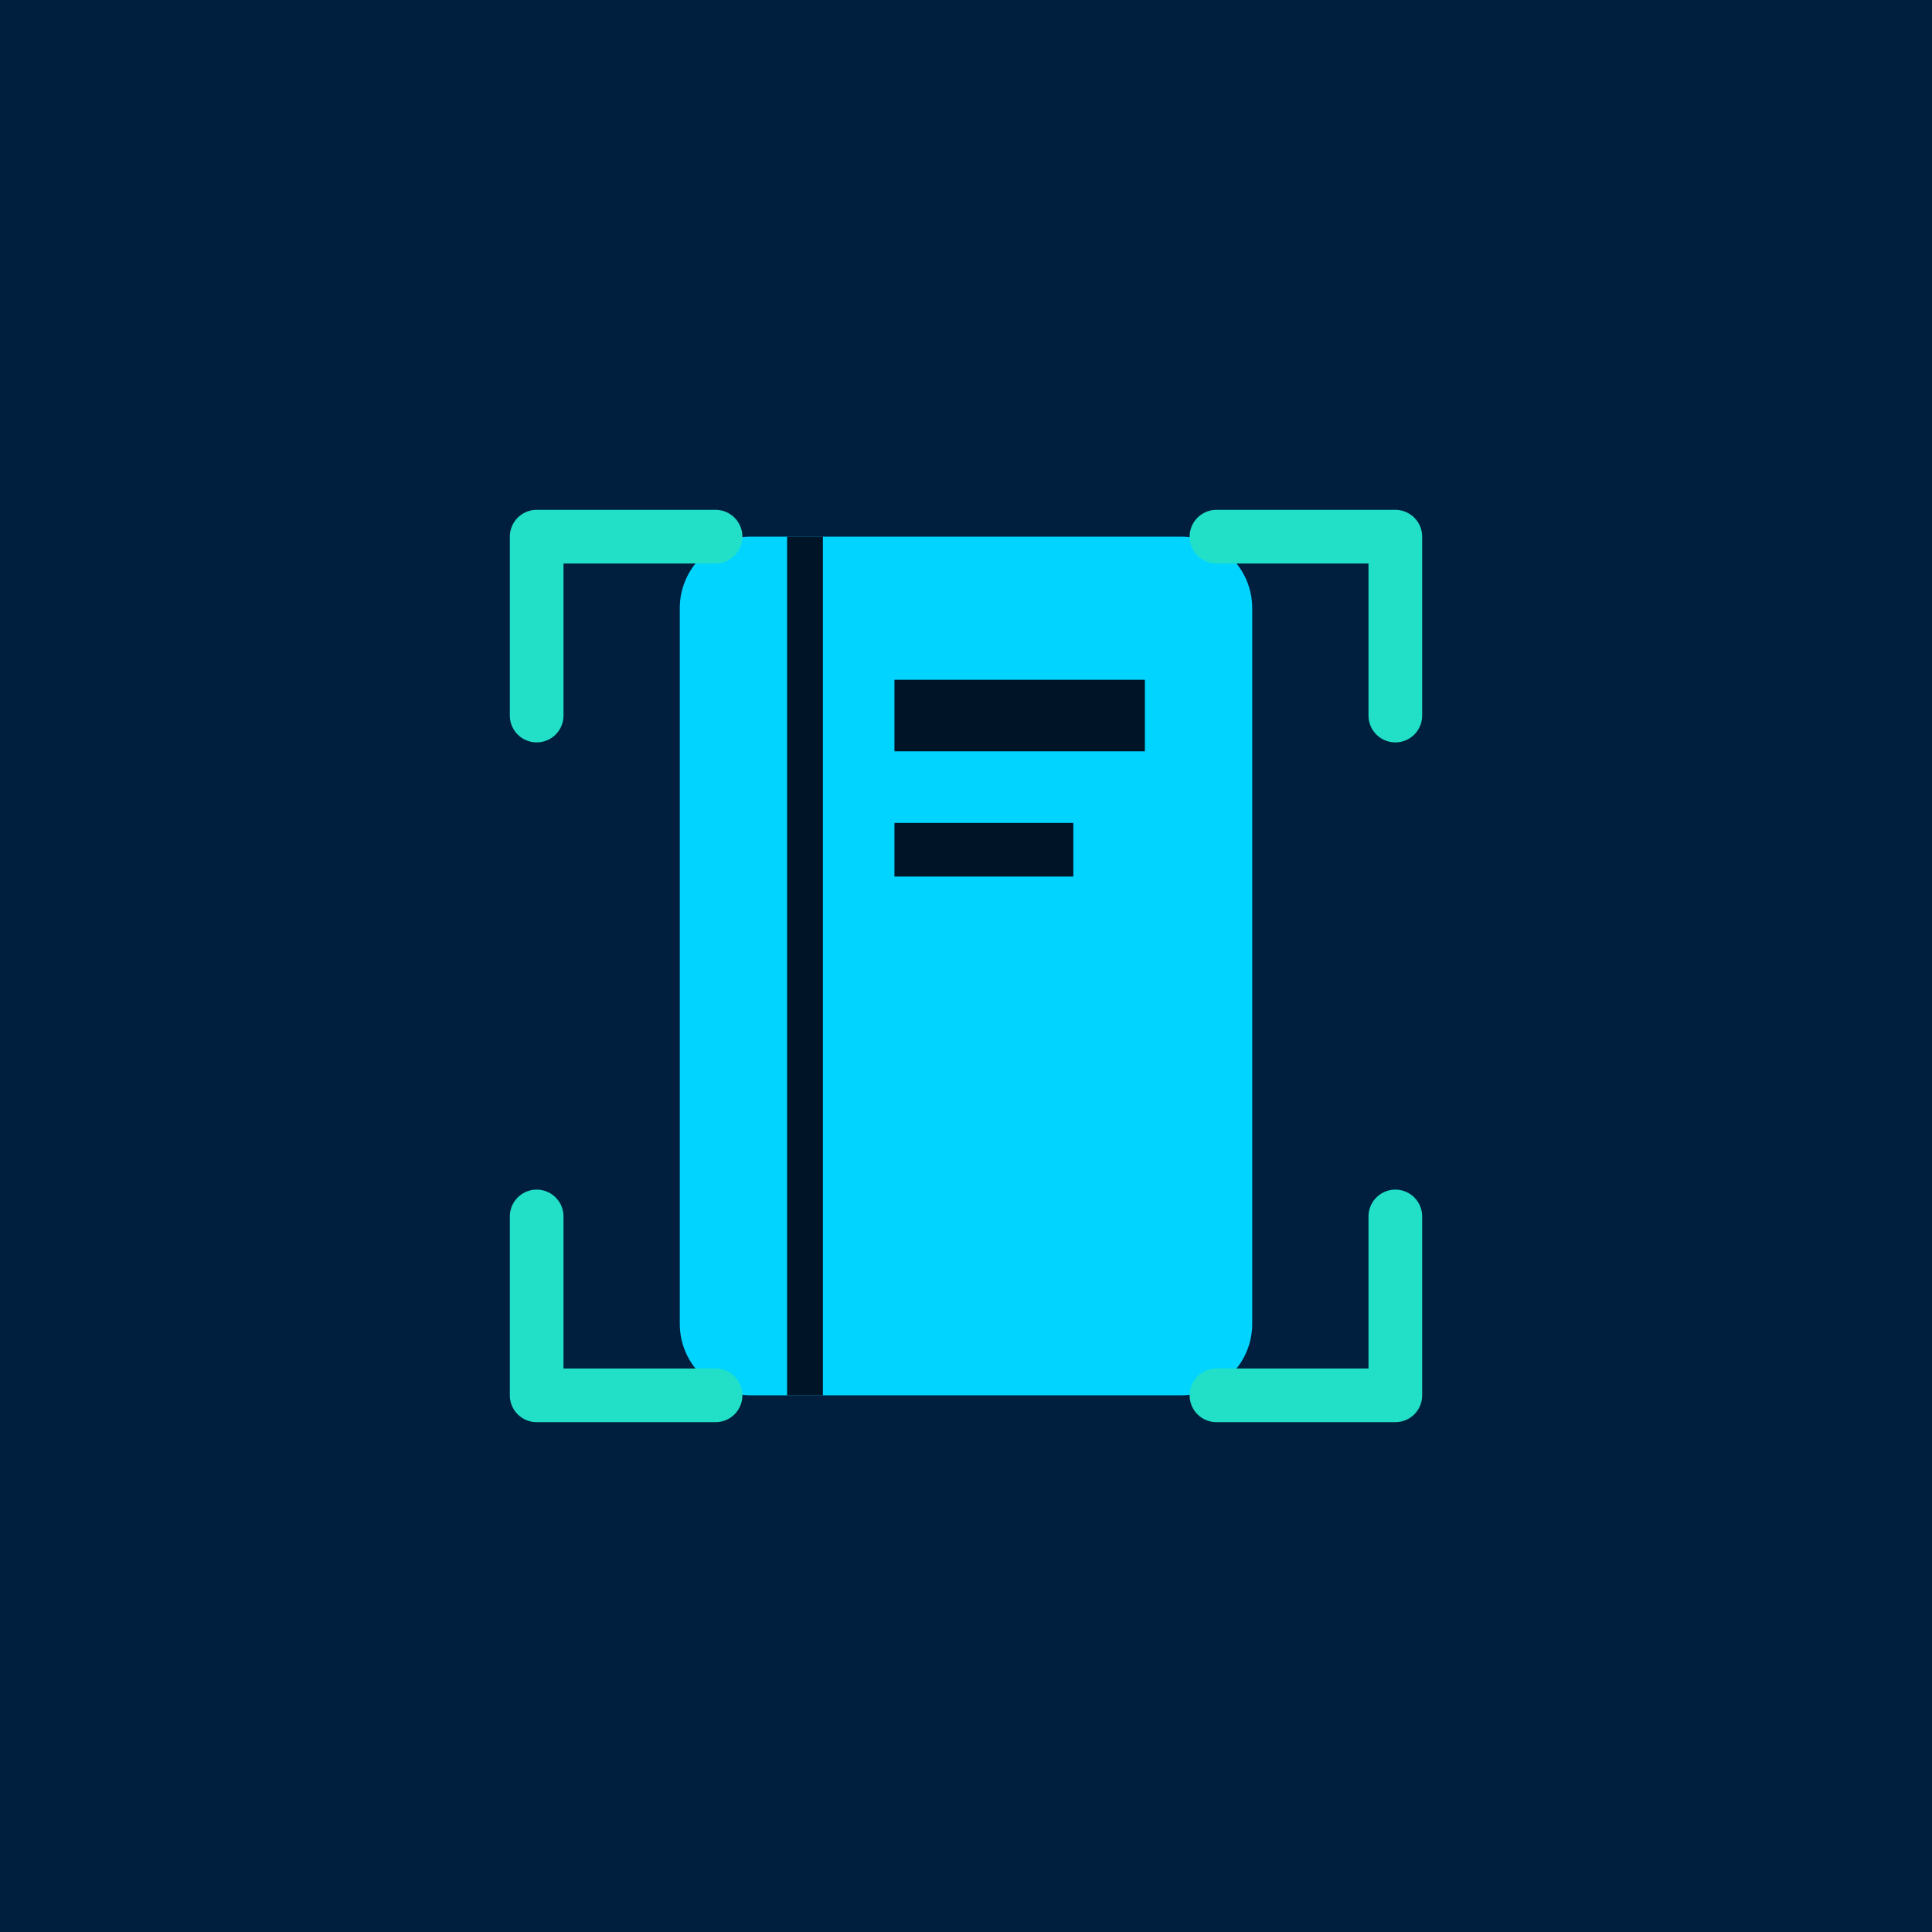
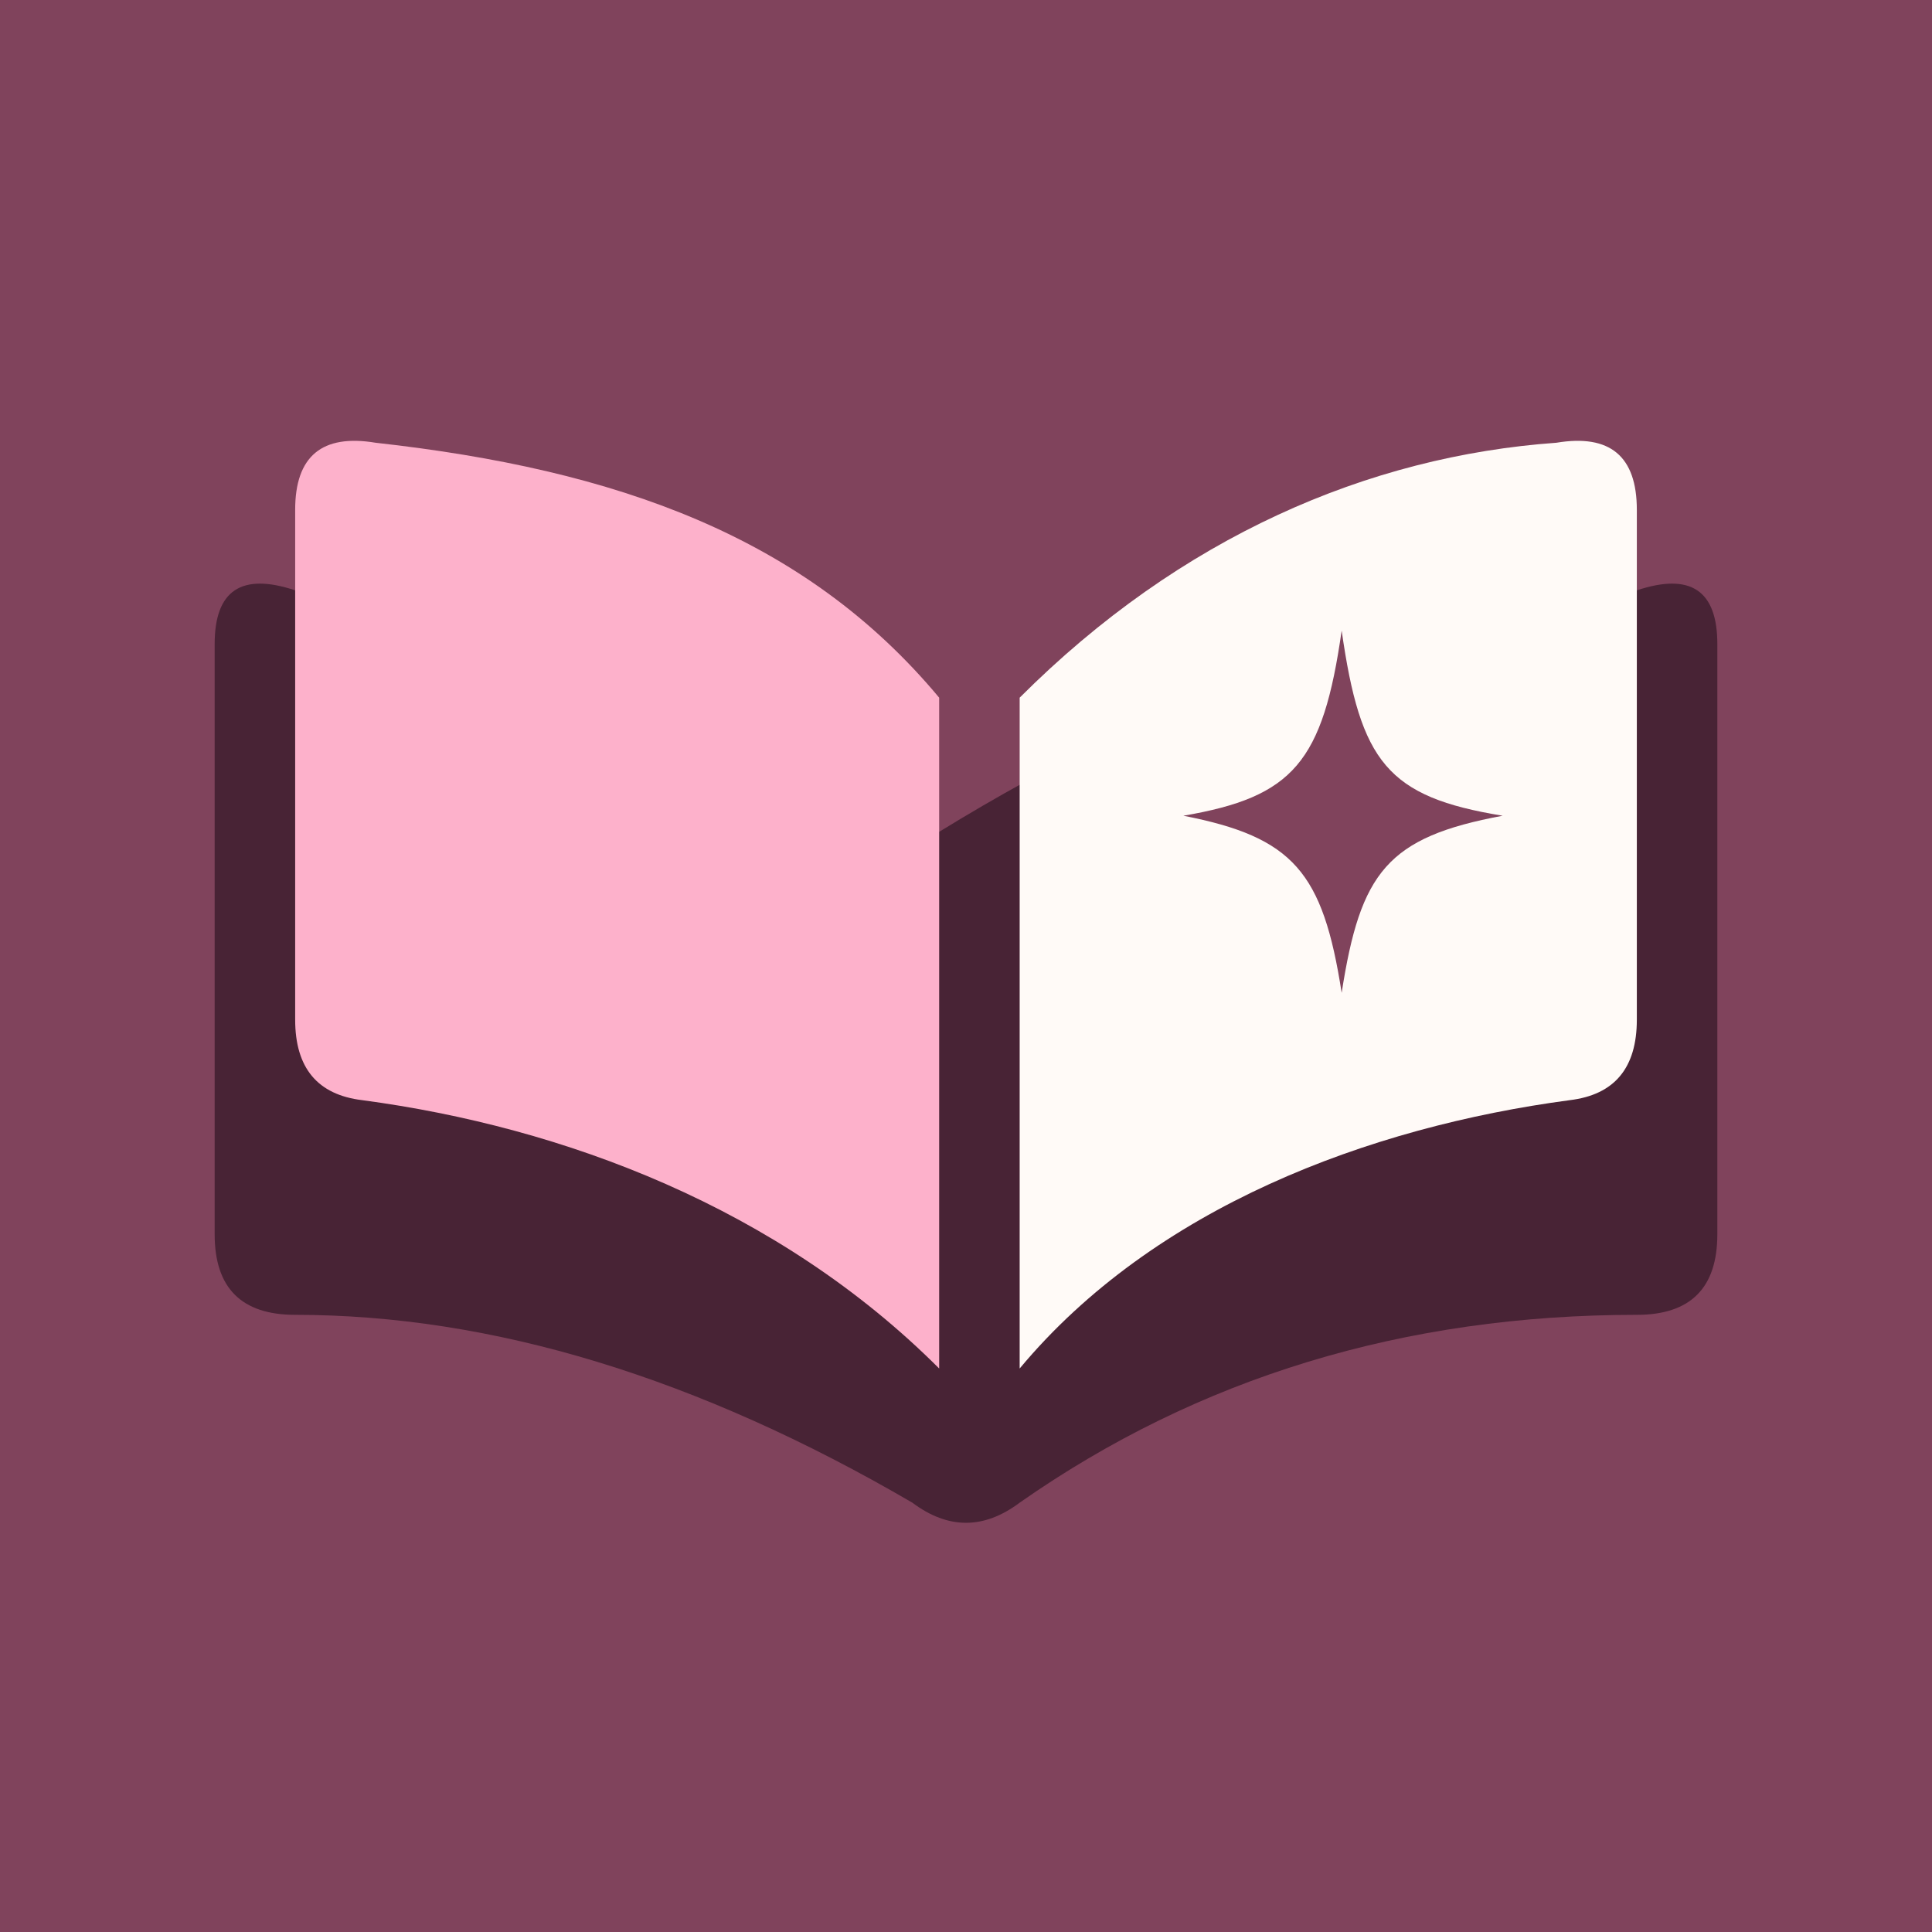
- <svg xmlns="http://www.w3.org/2000/svg" width="108" height="108" viewBox="0 0 108 108">
-   <rect width="108" height="108" fill="#001F3F" />
-   <path d="M42,30 L66,30 A4,4 0 0 1 70,34 L70,74 A4,4 0 0 1 66,78 L42,78 A4,4 0 0 1 38,74 L38,34 A4,4 0 0 1 42,30 Z" fill="#00D4FF" />
-   <path d="M44,30 L46,30 L46,78 L44,78 Z" fill="#001428" />
-   <path d="M50,38 L64,38 L64,42 L50,42 Z" fill="#001428" />
-   <path d="M50,46 L60,46 L60,49 L50,49 Z" fill="#001428" />
-   <path d="M30,40 L30,30 L40,30 M68,30 L78,30 L78,40 M30,68 L30,78 L40,78 M68,78 L78,78 L78,68" fill="none" stroke="#22E0C8" stroke-width="3" stroke-linecap="round" stroke-linejoin="round" />
+ <svg xmlns="http://www.w3.org/2000/svg" width="512" height="512" viewBox="18 18 72 72">
+   <rect id="tile" x="18" y="18" width="72" height="72" fill="#80435C" data-night="#30262F" />
+   <path id="binding" fill="#482335" data-night="#A88B98" d="M26 42 Q26 39 29 40 Q43 42 53 49 Q66 41 79 40 Q82 39 82 42 V64 Q82 67 79 67 Q66 67 56 74 Q54 75.5 52 74 Q40 67 29 67 Q26 67 26 64 Z" />
+   <path id="left-page" fill="#FDB1CB" data-night="#FDB1CB" d="M29 37 Q29 34 32 34.5 C41 35.5 48 38 53 44 V69 C47 63 39 60 31.5 59 Q29 58.7 29 56 Z" />
+   <path id="right-page" fill="#FFFAF7" data-night="#FFDEC6" d="M56 44 C62 38 69 35 76 34.5 Q79 34 79 37 V56 Q79 58.7 76.5 59 C69 60 61 63 56 69 Z" />
+   <path id="match" fill="#80435C" data-night="#30262F" d="M68 41.5 C68.7 46.4 69.7 47.7 74 48.4 C69.7 49.2 68.7 50.5 68 55 C67.3 50.5 66.2 49.2 62.1 48.4 C66.2 47.7 67.3 46.4 68 41.5 Z" />
</svg>
